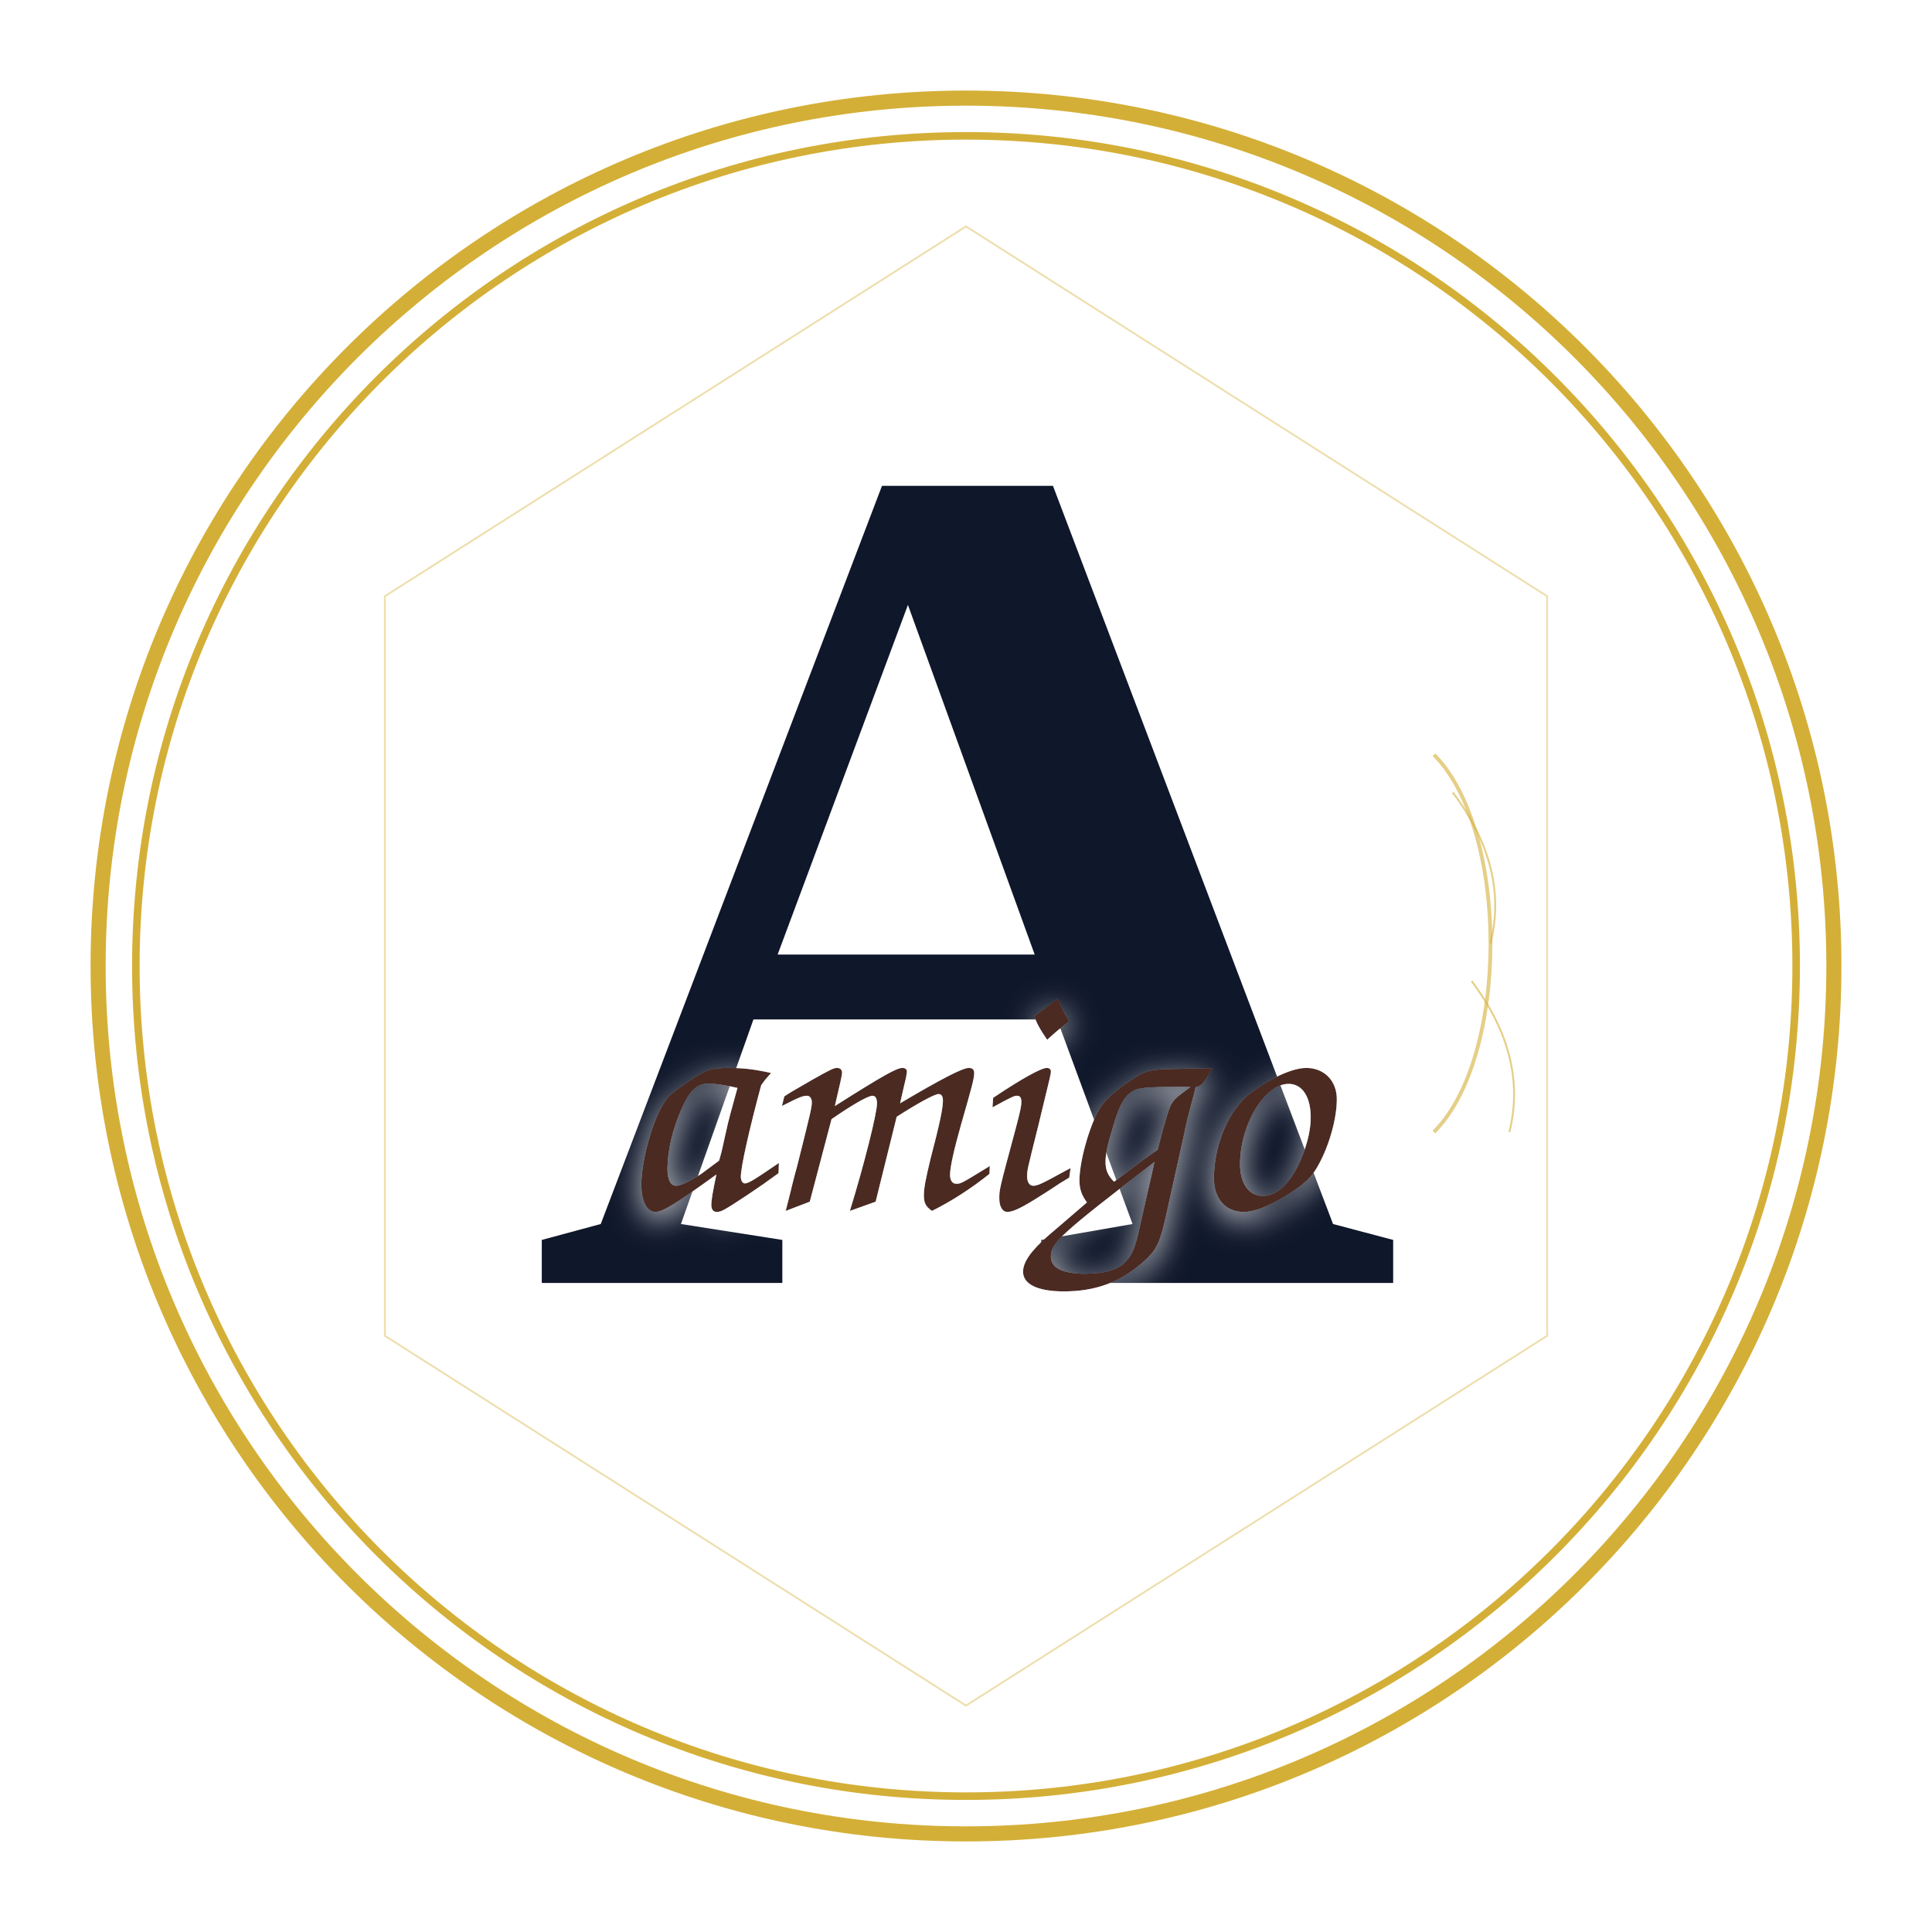
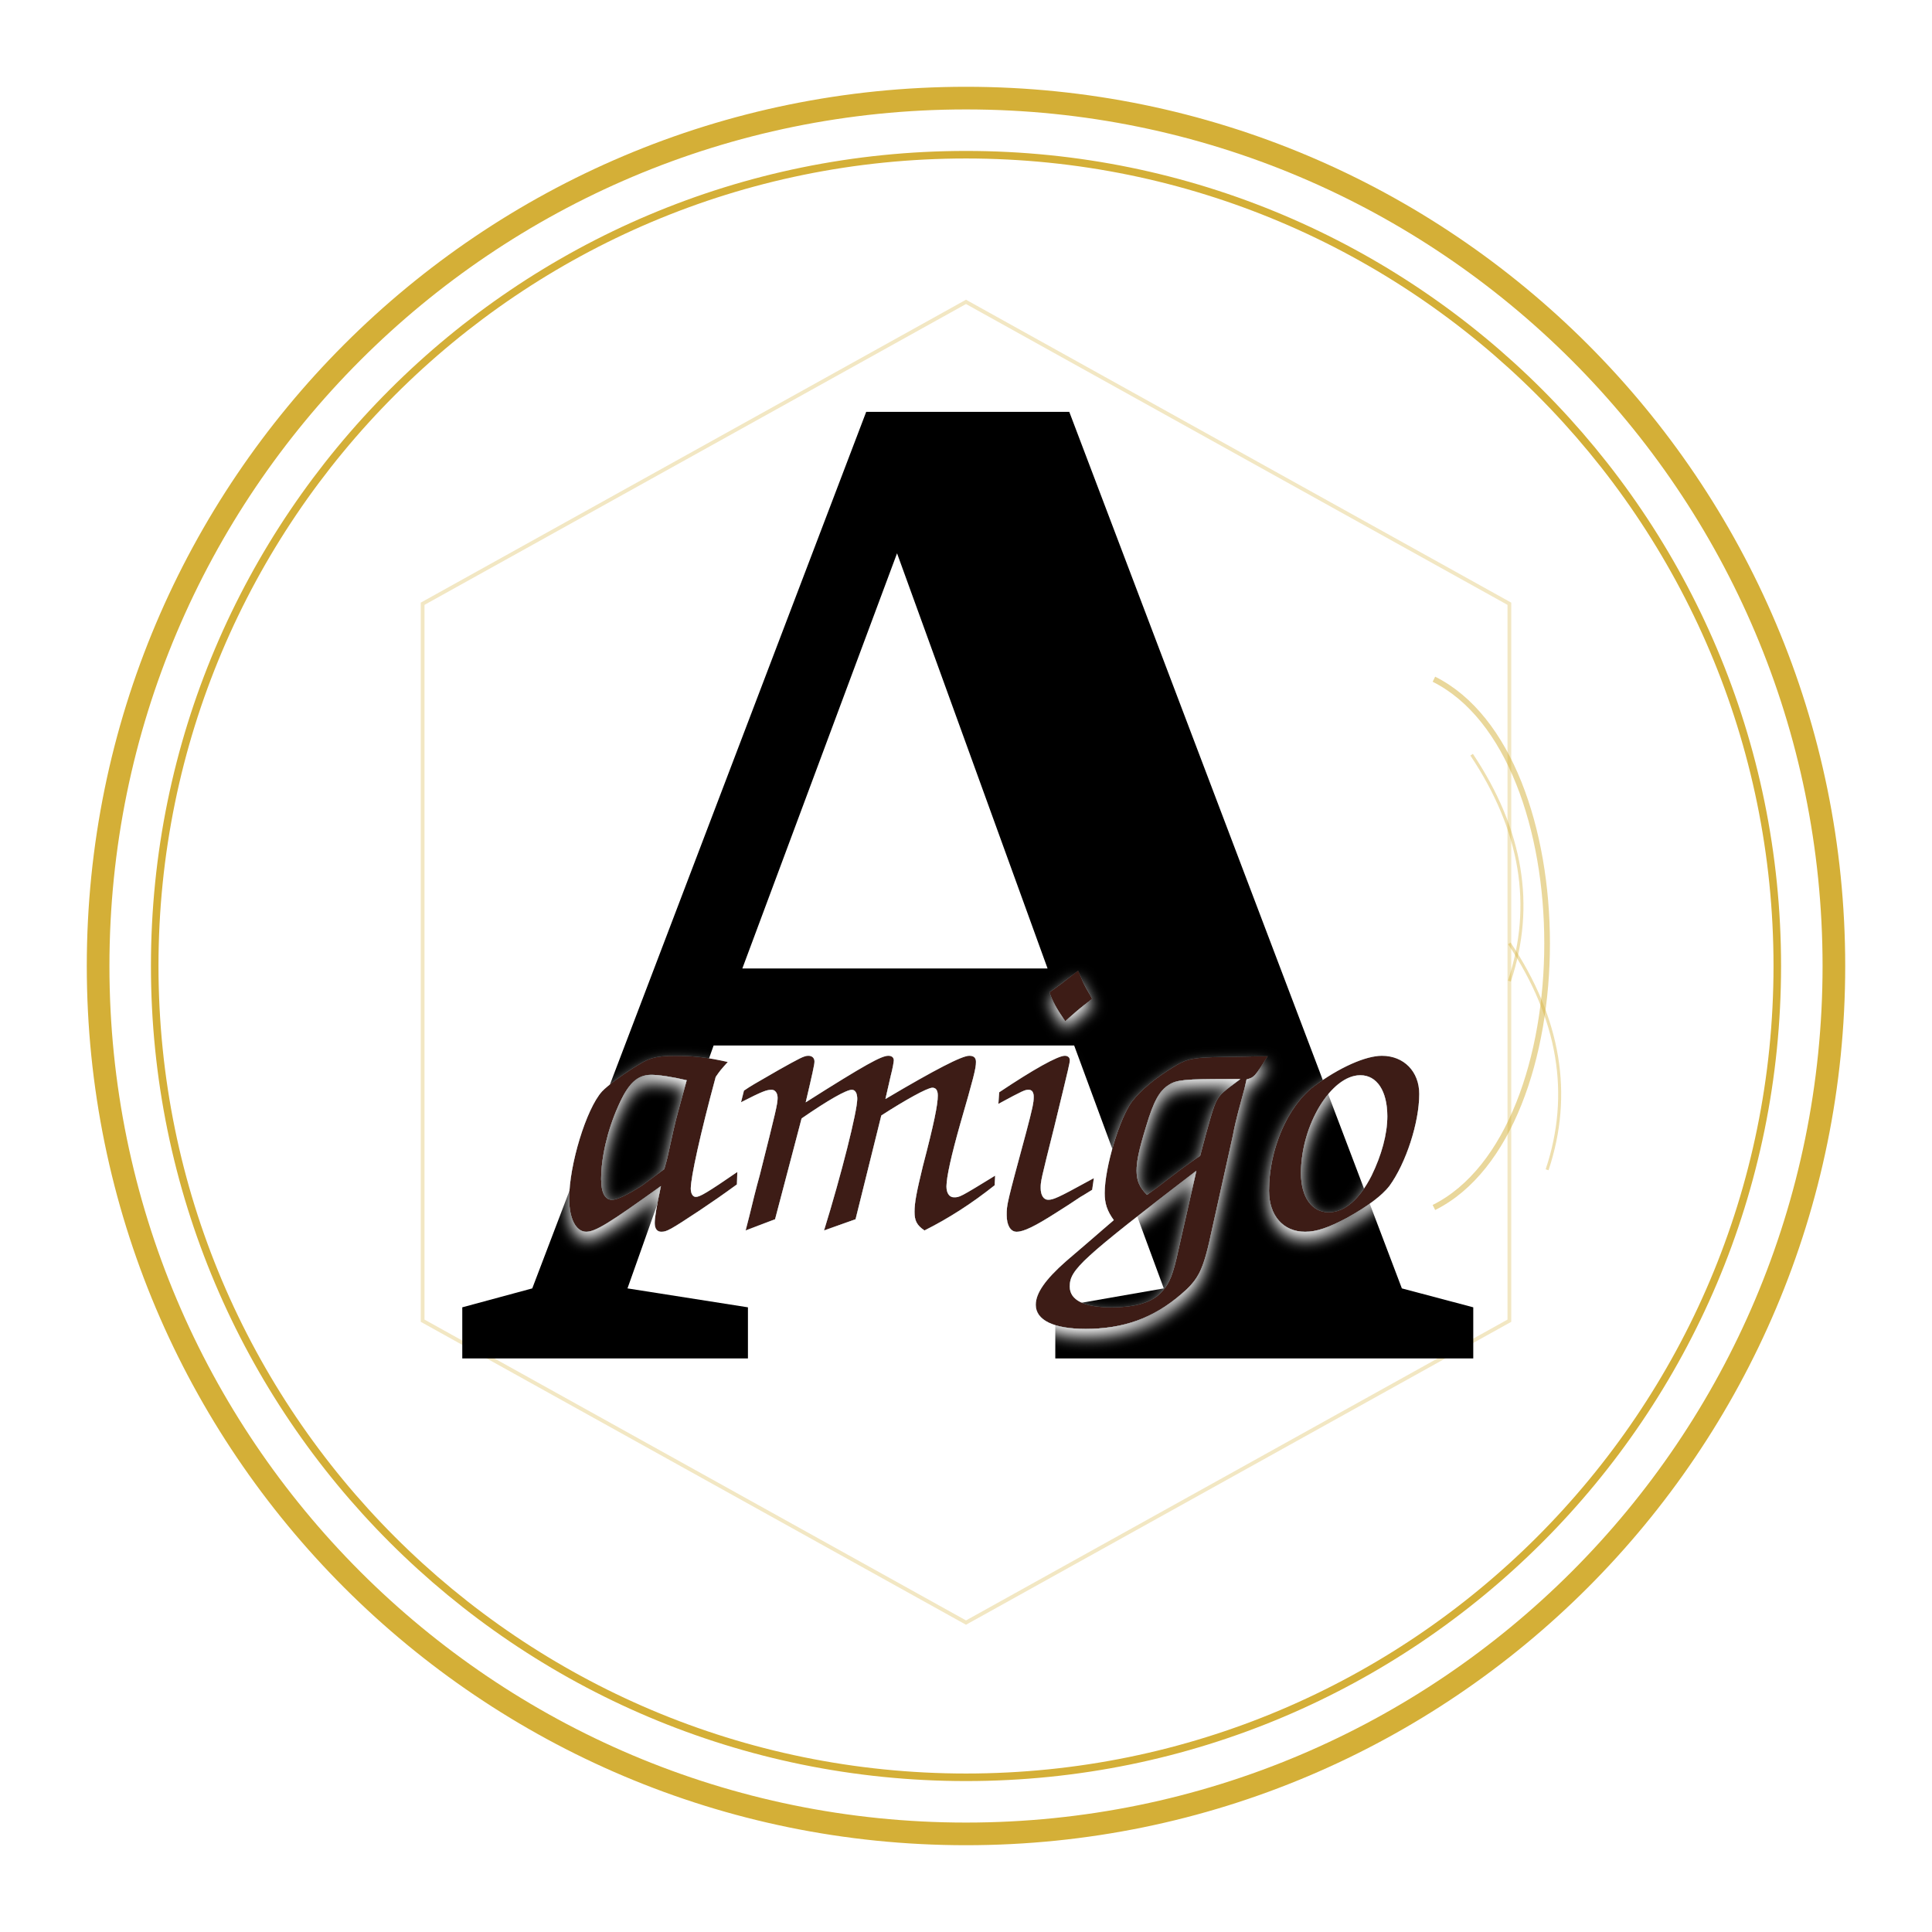
<svg xmlns="http://www.w3.org/2000/svg" width="512" height="512" viewBox="0 0 512 512" fill="none">
-   <circle cx="256" cy="256" r="230" stroke="#D4AF37" stroke-width="4" />
-   <circle cx="256" cy="256" r="220" stroke="#D4AF37" stroke-width="2" />
-   <path d="M256 60 L410 158 V354 L256 452 L102 354 V158 Z" stroke="#D4AF37" stroke-width="0.5" opacity="0.4" />
-   <text x="256" y="340" font-family="Serif, 'Times New Roman'" font-size="320" font-weight="900" text-anchor="middle" fill="#0F172A">A</text>
-   <text x="256" y="320" font-family="Cursive, 'Brush Script MT', 'Dancing Script'" font-size="90" text-anchor="middle" fill="#4B2C20" style="filter: drop-shadow(0px 2px 4px rgba(255,255,255,0.8))">amigo</text>
-   <path d="M380 200 C400 220 400 280 380 300" stroke="#D4AF37" stroke-width="1" fill="none" opacity="0.6" />
-   <path d="M385 210 Q400 230 395 250" stroke="#D4AF37" stroke-width="0.5" fill="none" opacity="0.6" />
-   <path d="M390 260 Q405 280 400 300" stroke="#D4AF37" stroke-width="0.5" fill="none" opacity="0.6" />
+   <circle cx="256" cy="256" r="230" stroke="#D4AF37" stroke-width="6" />
+   <circle cx="256" cy="256" r="215" stroke="#D4AF37" stroke-width="2" />
+   <path d="M256 80 L400 160 V350 L256 430 L112 350 V160 Z" stroke="#D4AF37" stroke-width="1" opacity="0.3" fill="none" />
+   <text x="256" y="360" font-family="'Times New Roman', serif" font-size="380" font-weight="900" text-anchor="middle" fill="#000000">A</text>
+   <text x="256" y="325" font-family="'Brush Script MT', cursive" font-size="110" text-anchor="middle" fill="#3D1D13" style="filter: drop-shadow(0px 2px 2px rgba(255,255,255,1))">amigo</text>
+   <path d="M380 180 C420 200 420 300 380 320" stroke="#D4AF37" stroke-width="1.5" fill="none" opacity="0.5" />
+   <path d="M390 200 Q410 230 400 260" stroke="#D4AF37" stroke-width="0.8" fill="none" opacity="0.4" />
+   <path d="M400 250 Q420 280 410 310" stroke="#D4AF37" stroke-width="0.8" fill="none" opacity="0.4" />
</svg>
